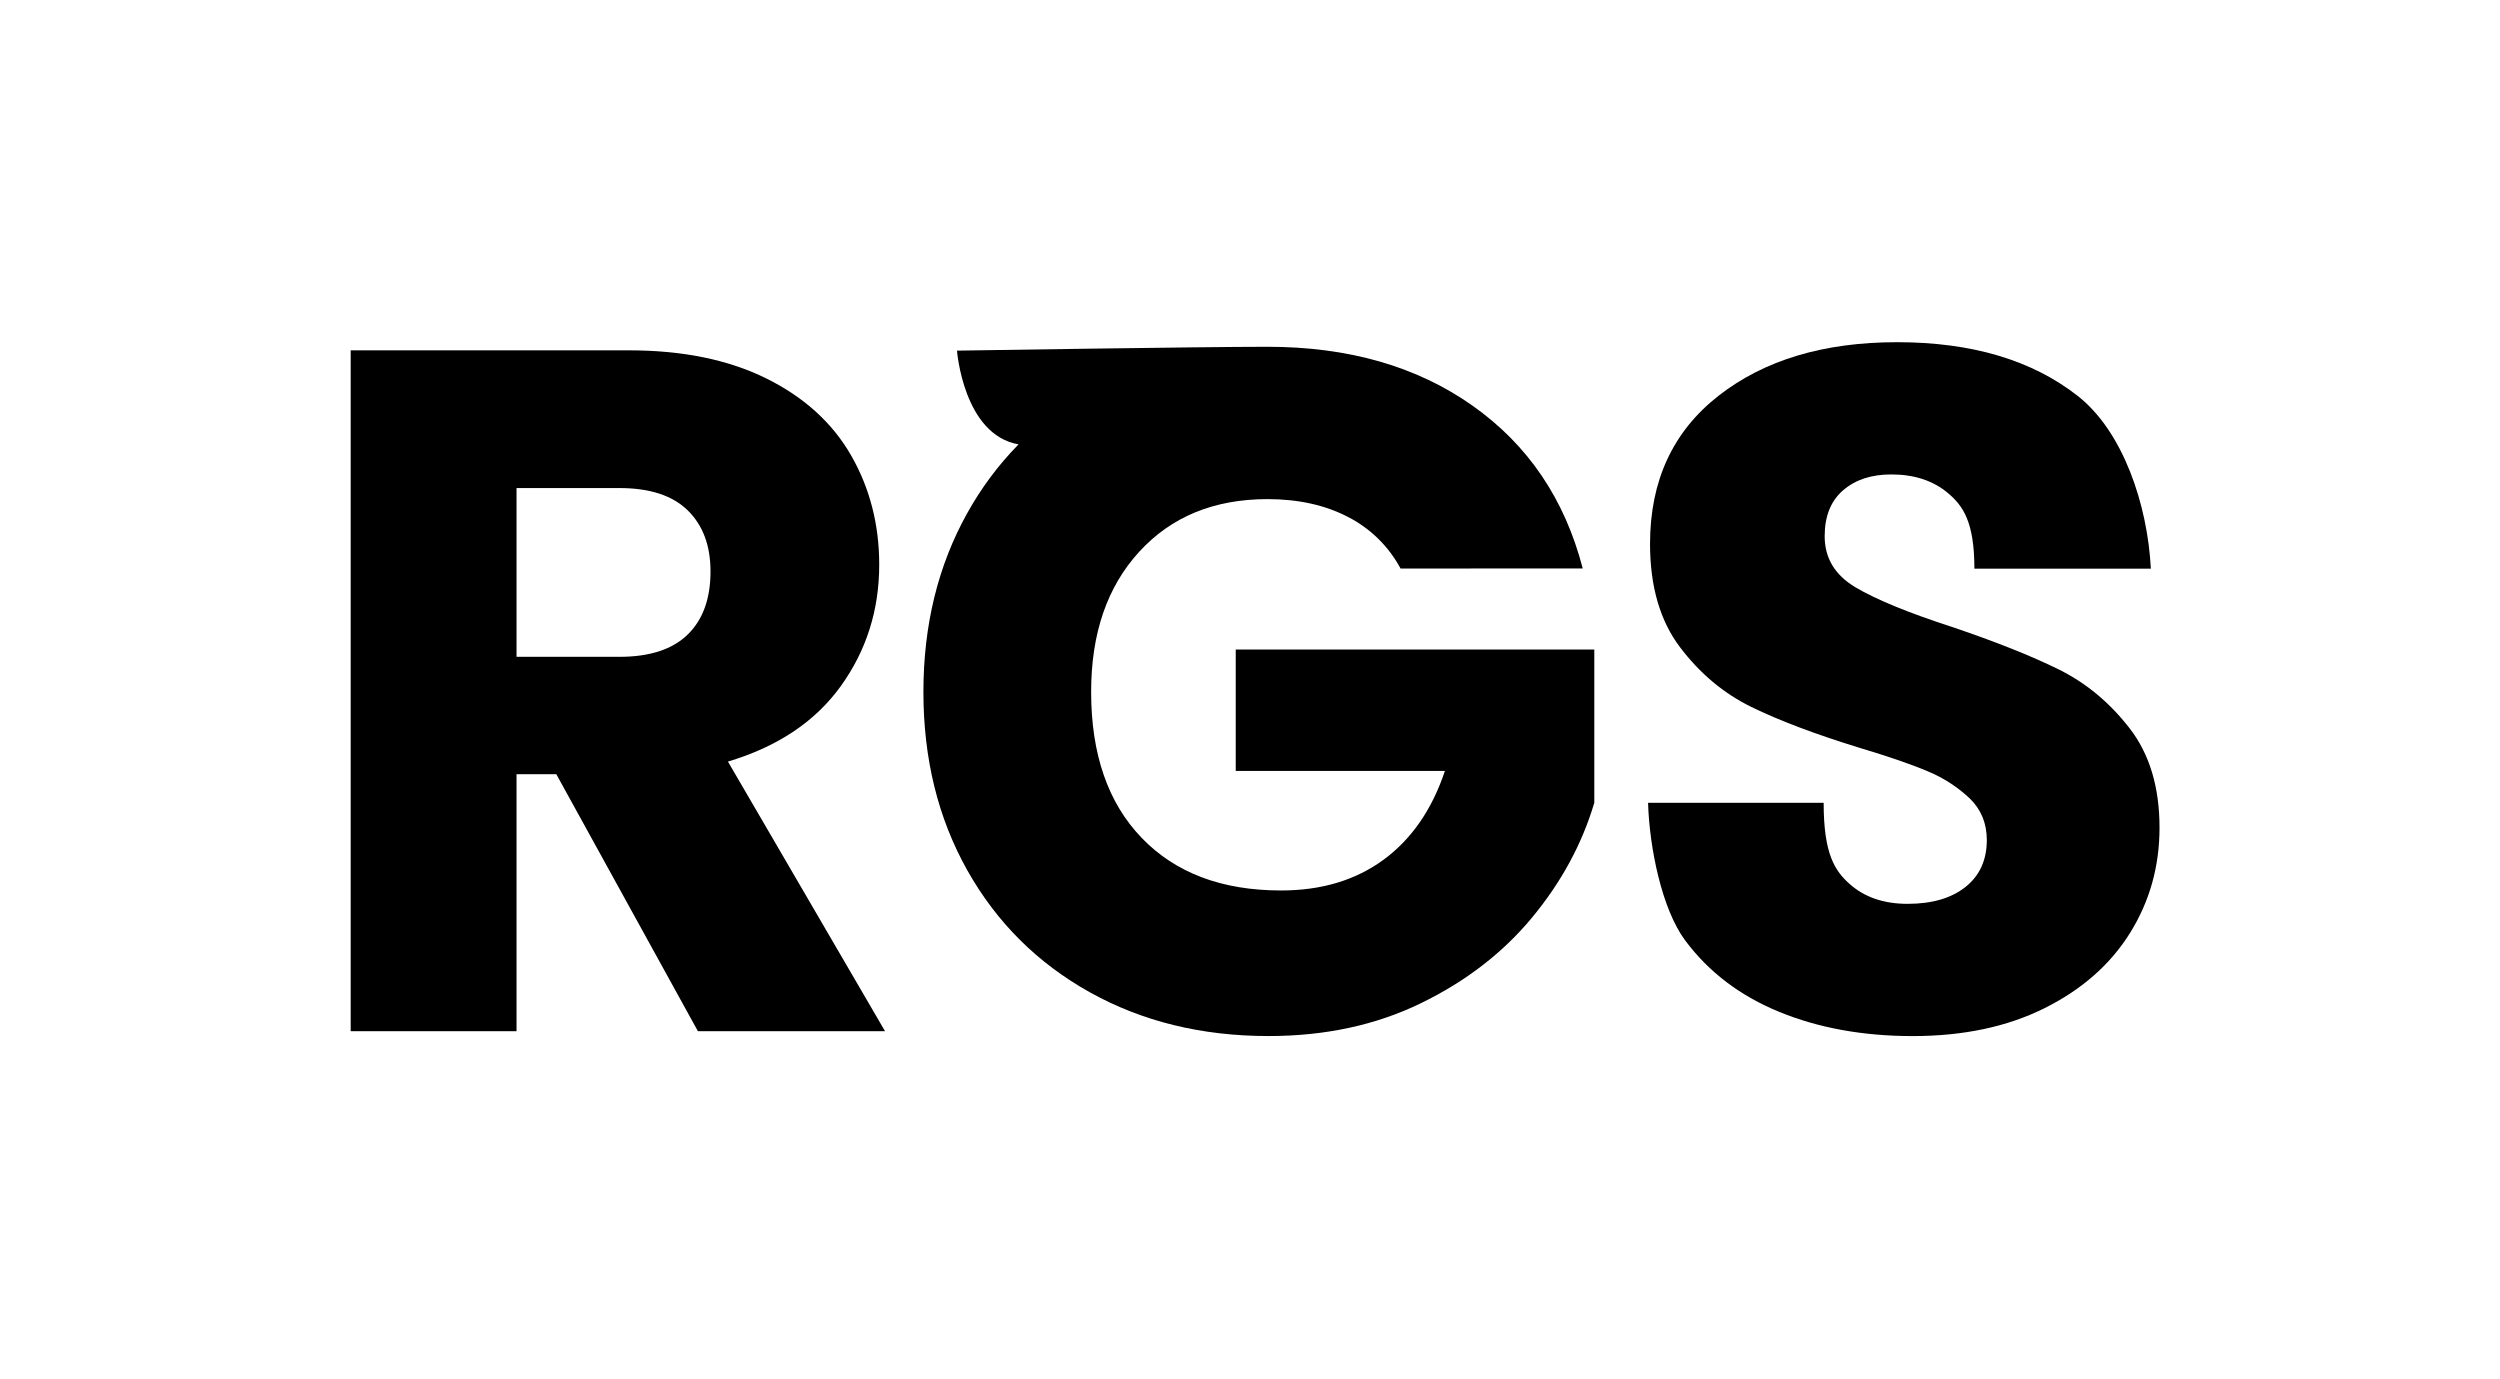
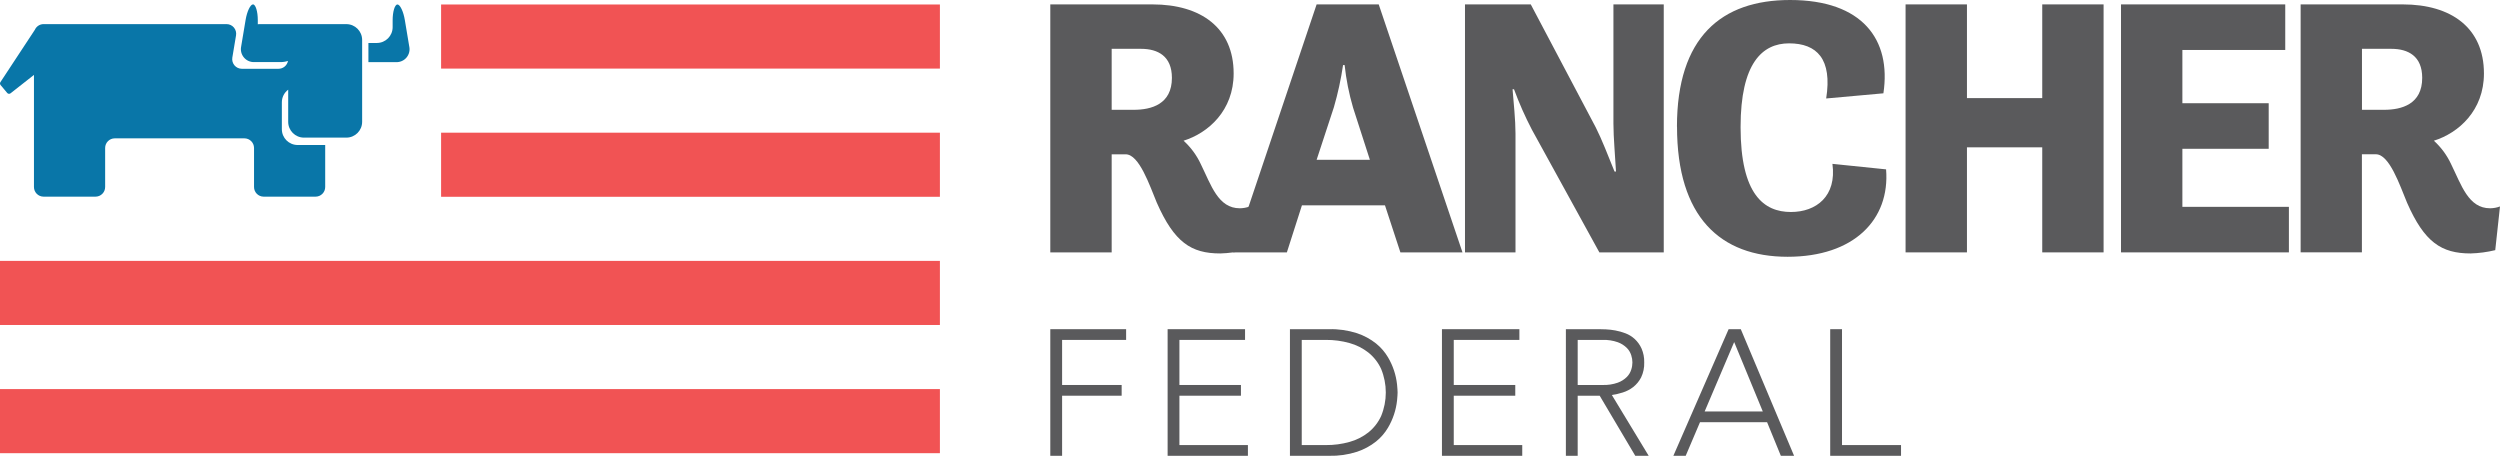
- <svg xmlns="http://www.w3.org/2000/svg" id="Layer_1" data-name="Layer 1" viewBox="0 0 1893.73 1043.99">
-   <path d="M1060.91,430.65a93.56,93.56,0,0,0-39.79-39.06q-25.93-13.5-61-13.51-60.61,0-97.11,39.8T826.53,524.11q0,70.85,38.33,110.63t105.51,39.79q46,0,77.76-23.37T1094.5,584H936.06V492h271.61V608.08q-13.87,46.74-47.09,86.89t-84.34,65q-51.1,24.84-115.36,24.83-75.95,0-135.45-33.22T732.7,659.19q-33.23-59.13-33.22-135.08T732.7,388.67a241.78,241.78,0,0,1,38.84-52.07c-41.8-7.25-46.62-71-46.62-71s184.6-2.92,235.23-2.92q92,0,155.16,44.53t83.6,123.4Z" />
-   <path d="M528.66,781.13,421.39,586.44H391.27V781.13H265.64V265.38H476.49q61,0,104,21.3t64.29,58.41Q666,382.2,666,427.75q0,51.44-29,91.83t-85.59,57.31l119,204.24ZM391.27,497.54h77.87q34.53,0,51.8-16.9t17.27-47.76q0-29.37-17.27-46.28t-51.8-16.9H391.27Z" />
-   <path d="M1347.81,766.51q-44.6-18.27-71.27-54.1c-17.79-23.87-27.17-70.68-28.14-104.3h133c0,38.93,8.52,51.56,19.73,61.54s25.83,15,43.86,15q27.78,0,43.86-12.79T1505,636.4q0-19-12.79-31.44a103.43,103.43,0,0,0-31.43-20.47q-18.64-8-53-18.27-49.71-15.35-81.13-30.7t-54.1-45.32q-22.66-30-22.66-78.21,0-71.64,51.9-112.21T1437,259.21q84.78,0,136.7,40.57c34.59,27,53.11,82.73,55.55,131H1495.59c0-35.44-8.65-47.64-19.86-57.14s-25.58-14.26-43.12-14.26q-22.66,0-36.55,12.07t-13.89,34.72q0,24.86,23.39,38.74t73.1,30q49.69,16.81,80.77,32.16t53.72,44.59q22.66,29.24,22.67,75.29,0,43.86-22.29,79.68t-64.7,57q-42.4,21.21-100.15,21.2Q1392.4,784.78,1347.81,766.51Z" />
+ <svg xmlns="http://www.w3.org/2000/svg" id="Layer_1" data-name="Layer 1" viewBox="0 0 698.954 127.433">
+   <defs>
+     <style>.cls-1{fill:#5a5a5c;}.cls-2{fill:#f15354;}.cls-3{fill:#0976a8;}</style>
+   </defs>
+   <path class="cls-1" d="M293.644,1.23h28.56c13.56,0,22.7,6.57,22.7,19.31,0,10.37-7.09,16.64-14,18.8a20.57,20.57,0,0,1,4.83,6.57c2.88,5.85,4.83,12.32,10.89,12.32a8,8,0,0,0,2.77-.51l-1.34,12.22a33.6,33.6,0,0,1-6.88.92c-8.19.01-12.88-3.16-17.74-14.16-2.05-4.93-4.93-13.56-8.73-13.56h-3.9V70.56h-17.16Zm17.16,12.47v17h6.16c4.93,0,10.68-1.54,10.68-8.93,0-6.06-3.9-8.12-8.63-8.12h-8.21Z" />
+   <path class="cls-1" d="M368.104,1.23h17.36l23.42,69.33h-17.36l-4.31-13.15h-23.22l-4.21,13.15h-15Zm0,43.45h14.89l-4.7-14.58a67.81,67.81,0,0,1-2.36-11.91h-.44a87.921,87.921,0,0,1-2.57,11.81Z" />
+   <path class="cls-1" d="M409.584,1.23h18.39l18.18,34.41c1.54,3,3.59,8.22,5.24,12.32h.41c-.2-3.9-.72-9.45-.72-13.45V1.23h14.07V70.56h-18l-18.86-34.3a95.999,95.999,0,0,1-5-11.3h-.41c.31,3.9.82,8.53.82,12.32V70.56h-14.12Z" />
+   <path class="cls-1" d="M468.844,35.44c0-25.06,12.43-35.44,31.63-35.44,20.23,0,28.35,11.09,26.09,26.09l-16,1.44c1.75-11-2.57-15.41-10.37-15.41-7.5,0-13.56,5.55-13.56,23.42,0,18.9,6.57,23.73,14.07,23.73,7.09,0,12.84-4.42,11.61-13.46l15,1.54c1.13,14.07-9,24.44-27.53,24.44-18.8,0-30.92-11.09-30.92-36.36" />
+   <polygon class="cls-1" points="532.764 1.23 549.924 1.23 549.924 27.43 570.974 27.43 570.974 1.23 588.124 1.23 588.124 70.56 570.974 70.56 570.974 41.19 549.924 41.19 549.924 70.56 532.764 70.56 532.764 1.23" />
+   <polygon class="cls-1" points="592.994 1.23 638.914 1.23 638.914 13.97 610.154 13.97 610.154 28.86 634.284 28.86 634.284 41.6 610.154 41.6 610.154 57.83 639.934 57.83 639.934 70.56 592.994 70.56 592.994 1.23" />
+   <path class="cls-1" d="M643.214,1.23h28.55c13.56,0,22.7,6.57,22.7,19.31,0,10.37-7.09,16.64-14,18.8a20.56,20.56,0,0,1,4.83,6.57c2.88,5.85,4.83,12.32,10.89,12.32a8,8,0,0,0,2.77-.51l-1.33,12.22a33.62,33.62,0,0,1-6.88.92c-8.22,0-12.94-3.18-17.77-14.17-2.05-4.93-4.93-13.56-8.73-13.56h-3.9V70.55h-17.13Zm17.15,12.47v17h6.16c4.93,0,10.68-1.54,10.68-8.93,0-6.06-3.9-8.12-8.63-8.12h-8.22Z" />
+   <path class="cls-1" d="M293.644,92.033h21.199v3H296.944v12.601h16.649v3H296.944v16.8h-3.3Z" />
+   <path class="cls-1" d="M326.444,92.033h21.649v3H329.744v12.601h17.2v3h-17.2v13.8h19.149v3H326.444Z" />
+   <path class="cls-1" d="M360.643,92.033h10.95a23.669,23.669,0,0,1,7.8,1.125,17.383,17.383,0,0,1,5.325,2.875,14.32,14.32,0,0,1,3.35,3.875,18.952,18.952,0,0,1,2.525,7.601q.149,1.575.149,2.225,0,.65-.149,2.226a18.955,18.955,0,0,1-2.525,7.6,14.277,14.277,0,0,1-3.35,3.875,17.362,17.362,0,0,1-5.325,2.875,23.669,23.669,0,0,1-7.8,1.125H360.643Zm3.3,32.4h6.8a23.633,23.633,0,0,0,6.55-.875,14.991,14.991,0,0,0,5.301-2.675,12.612,12.612,0,0,0,3.55-4.575,17.281,17.281,0,0,0,0-13.15,12.6,12.6,0,0,0-3.55-4.574,15.009,15.009,0,0,0-5.301-2.676,23.706,23.706,0,0,0-6.55-.875h-6.8Z" />
+   <path class="cls-1" d="M403.143,92.033h21.65v3H406.443v12.601h17.2v3h-17.2v13.8H425.592v3H403.143Z" />
+   <path class="cls-1" d="M437.792,92.033h9.301q.699,0,1.899.051a19.413,19.413,0,0,1,2.601.3,16.019,16.019,0,0,1,2.85.8,8.083,8.083,0,0,1,2.6,1.6,8.316,8.316,0,0,1,1.9,2.65,9.149,9.149,0,0,1,.75,3.9,8.921,8.921,0,0,1-.875,4.199,8.157,8.157,0,0,1-2.2,2.676,9.247,9.247,0,0,1-2.925,1.524,18.84,18.84,0,0,1-3.05.7l10.3,17h-3.75l-9.95-16.8H441.092v16.8h-3.301Zm3.301,15.601h7a11.535,11.535,0,0,0,4.225-.65,7,7,0,0,0,2.525-1.6,5.064,5.064,0,0,0,1.225-2.05,6.313,6.313,0,0,0,0-4,5.073,5.073,0,0,0-1.225-2.051,7.026,7.026,0,0,0-2.525-1.6,11.555,11.555,0,0,0-4.225-.65h-7Z" />
+   <path class="cls-1" d="M483.292,92.033h3.399l14.9,35.4h-3.7l-3.85-9.4h-18.75l-4,9.4h-3.45Zm1.55,3.601-8.25,19.399h16.25Z" />
+   <path class="cls-1" d="M511.691,92.033h3.301v32.4h16.5v3H511.691Z" />
+   <rect class="cls-2" x="123.323" y="1.255" width="139.456" height="17.921" />
+   <rect class="cls-2" x="123.323" y="37.097" width="139.456" height="17.921" />
+   <rect class="cls-2" y="72.939" width="262.779" height="17.921" />
+   <rect class="cls-2" y="108.781" width="262.779" height="17.921" />
+   <path class="cls-3" d="M114.428,13.05l-1.24-7.43c-.4-2.412-1.332-4.367-2.069-4.367s-1.343,1.983-1.343,4.407v1.949a4.418,4.418,0,0,1-4.407,4.407h-2.366v5.356h7.745a3.618,3.618,0,0,0,3.681-4.35" />
+   <path class="cls-3" d="M96.864,6.746H72.492a2.691,2.691,0,0,0-.417.034V5.637c0-2.423-.606-4.407-1.343-4.407s-1.669,1.955-2.069,4.35L67.422,13.01a3.618,3.618,0,0,0,3.681,4.35h7.327a6.682,6.682,0,0,0,2.086-.326,2.692,2.692,0,0,1-2.641,2.195H67.588a2.692,2.692,0,0,1-2.635-3.115L65.994,9.872a2.692,2.692,0,0,0-2.652-3.132H12.186A2.686,2.686,0,0,0,9.74,8.34L.109,22.972a.669.669,0,0,0,.051.8L2.024,25.996a.669.669,0,0,0,.926.091L9.494,20.943V52.271a2.692,2.692,0,0,0,2.675,2.709l.017 0H26.704A2.692,2.692,0,0,0,29.396,52.288V41.371a2.692,2.692,0,0,1,2.692-2.692H68.331a2.692,2.692,0,0,1,2.692,2.692V52.271a2.692,2.692,0,0,0,2.675,2.709l.011,0H88.228a2.692,2.692,0,0,0,2.692-2.692h0V40.542H83.209a4.418,4.418,0,0,1-4.407-4.424V28.591a4.401,4.401,0,0,1,1.772-3.521v9.002a4.418,4.418,0,0,0,4.384,4.407H96.841a4.418,4.418,0,0,0,4.407-4.407V11.152A4.418,4.418,0,0,0,96.841,6.746" />
</svg>
